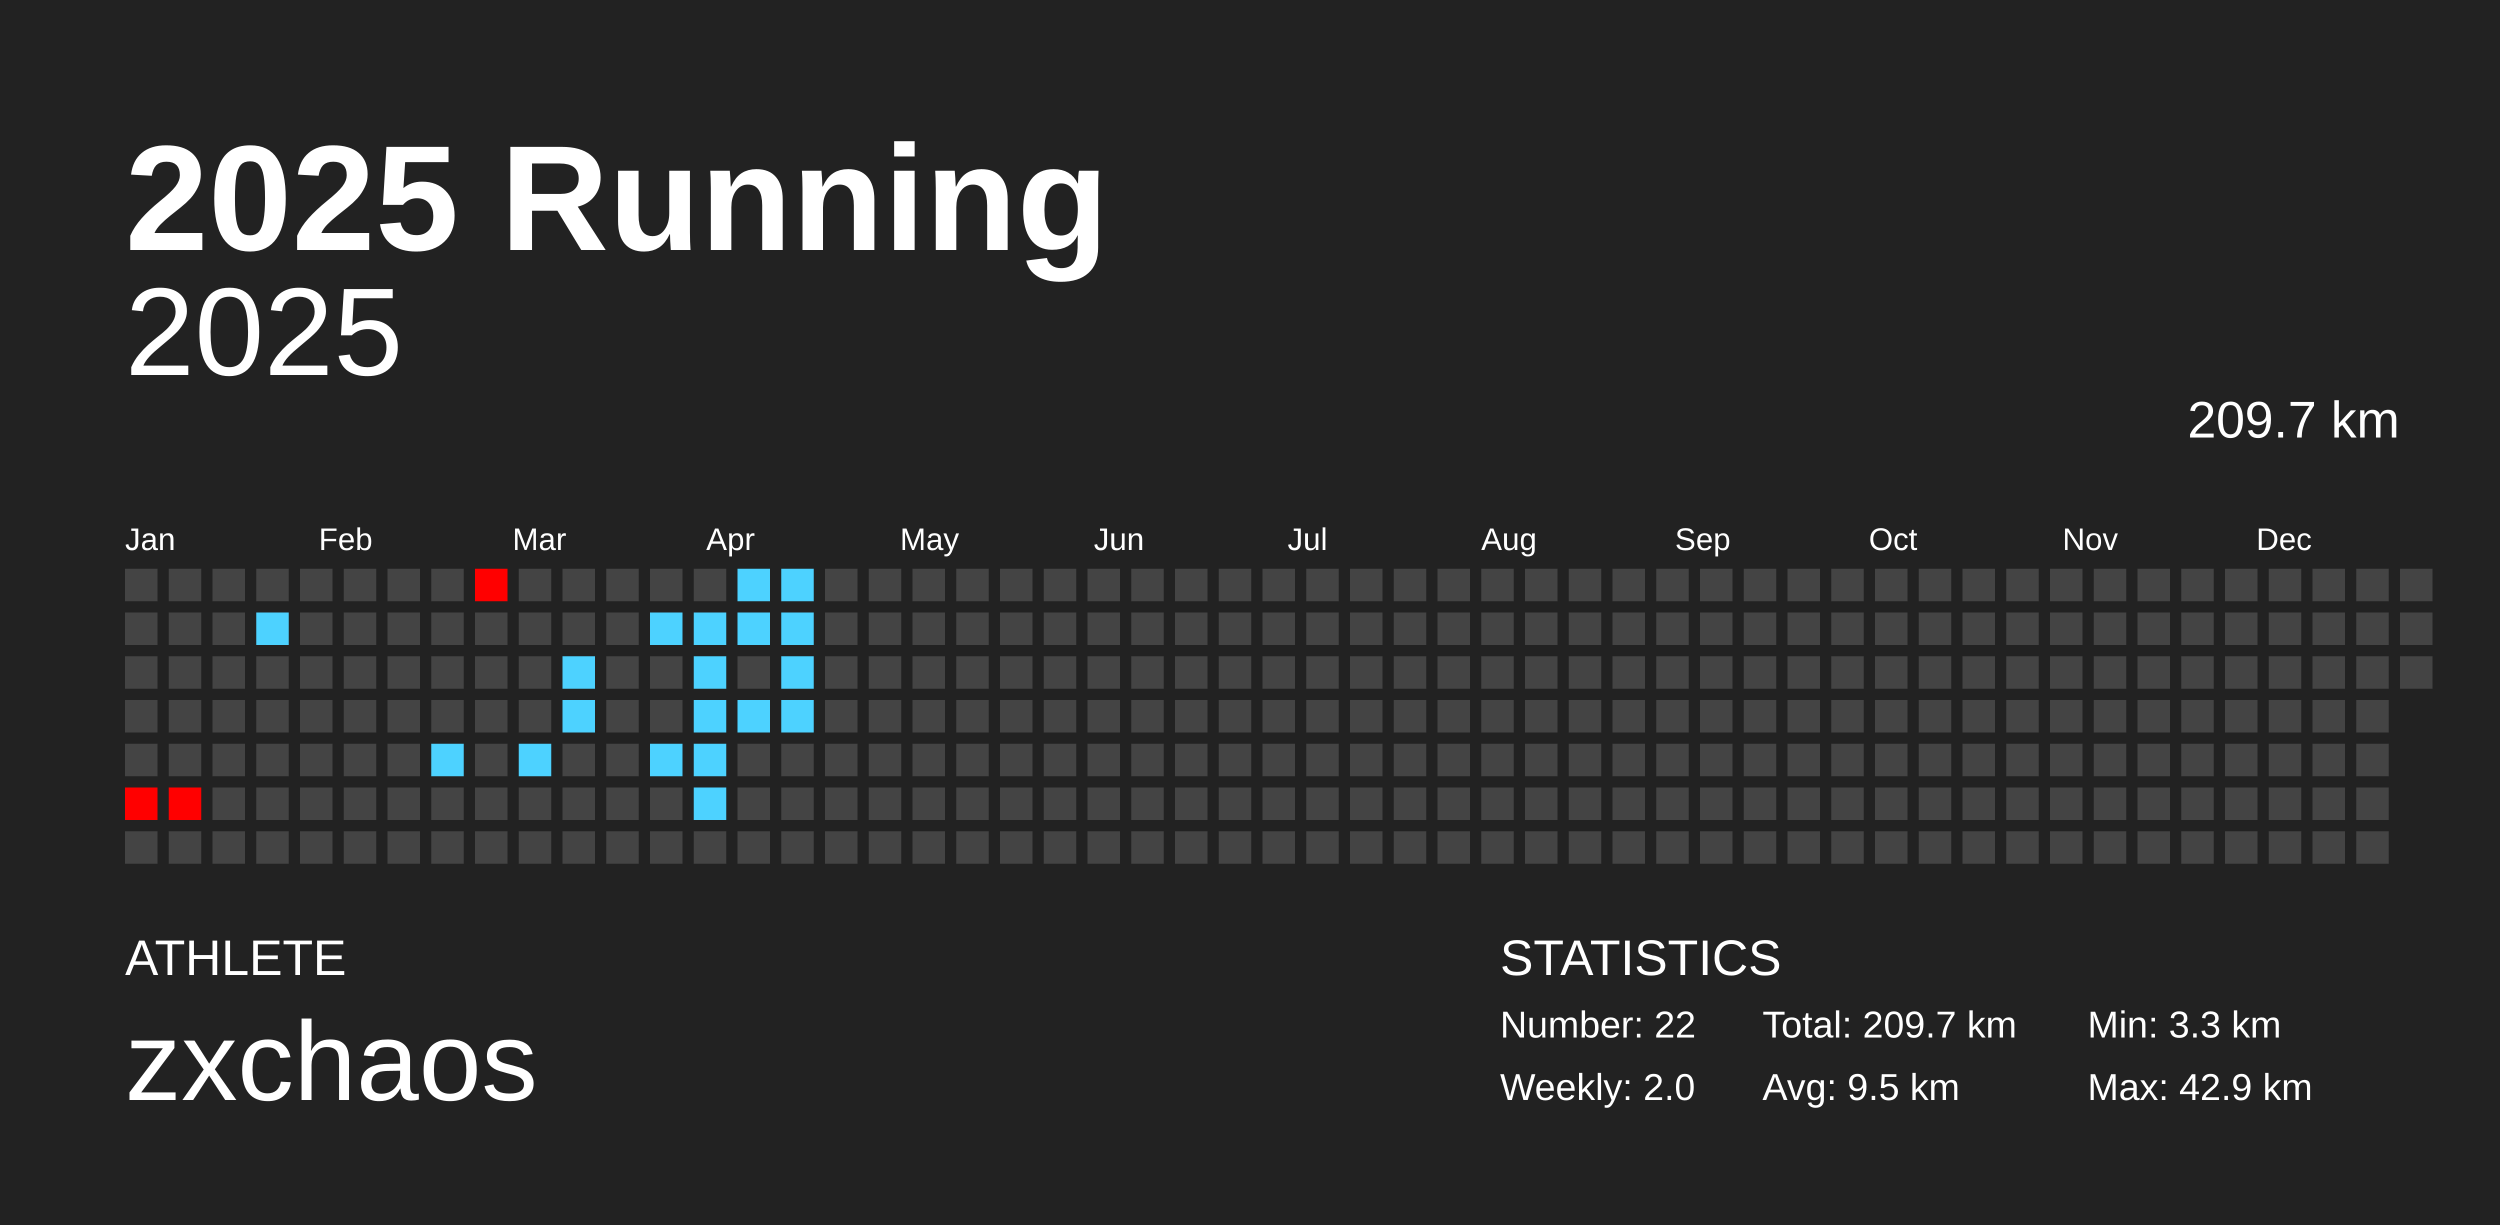
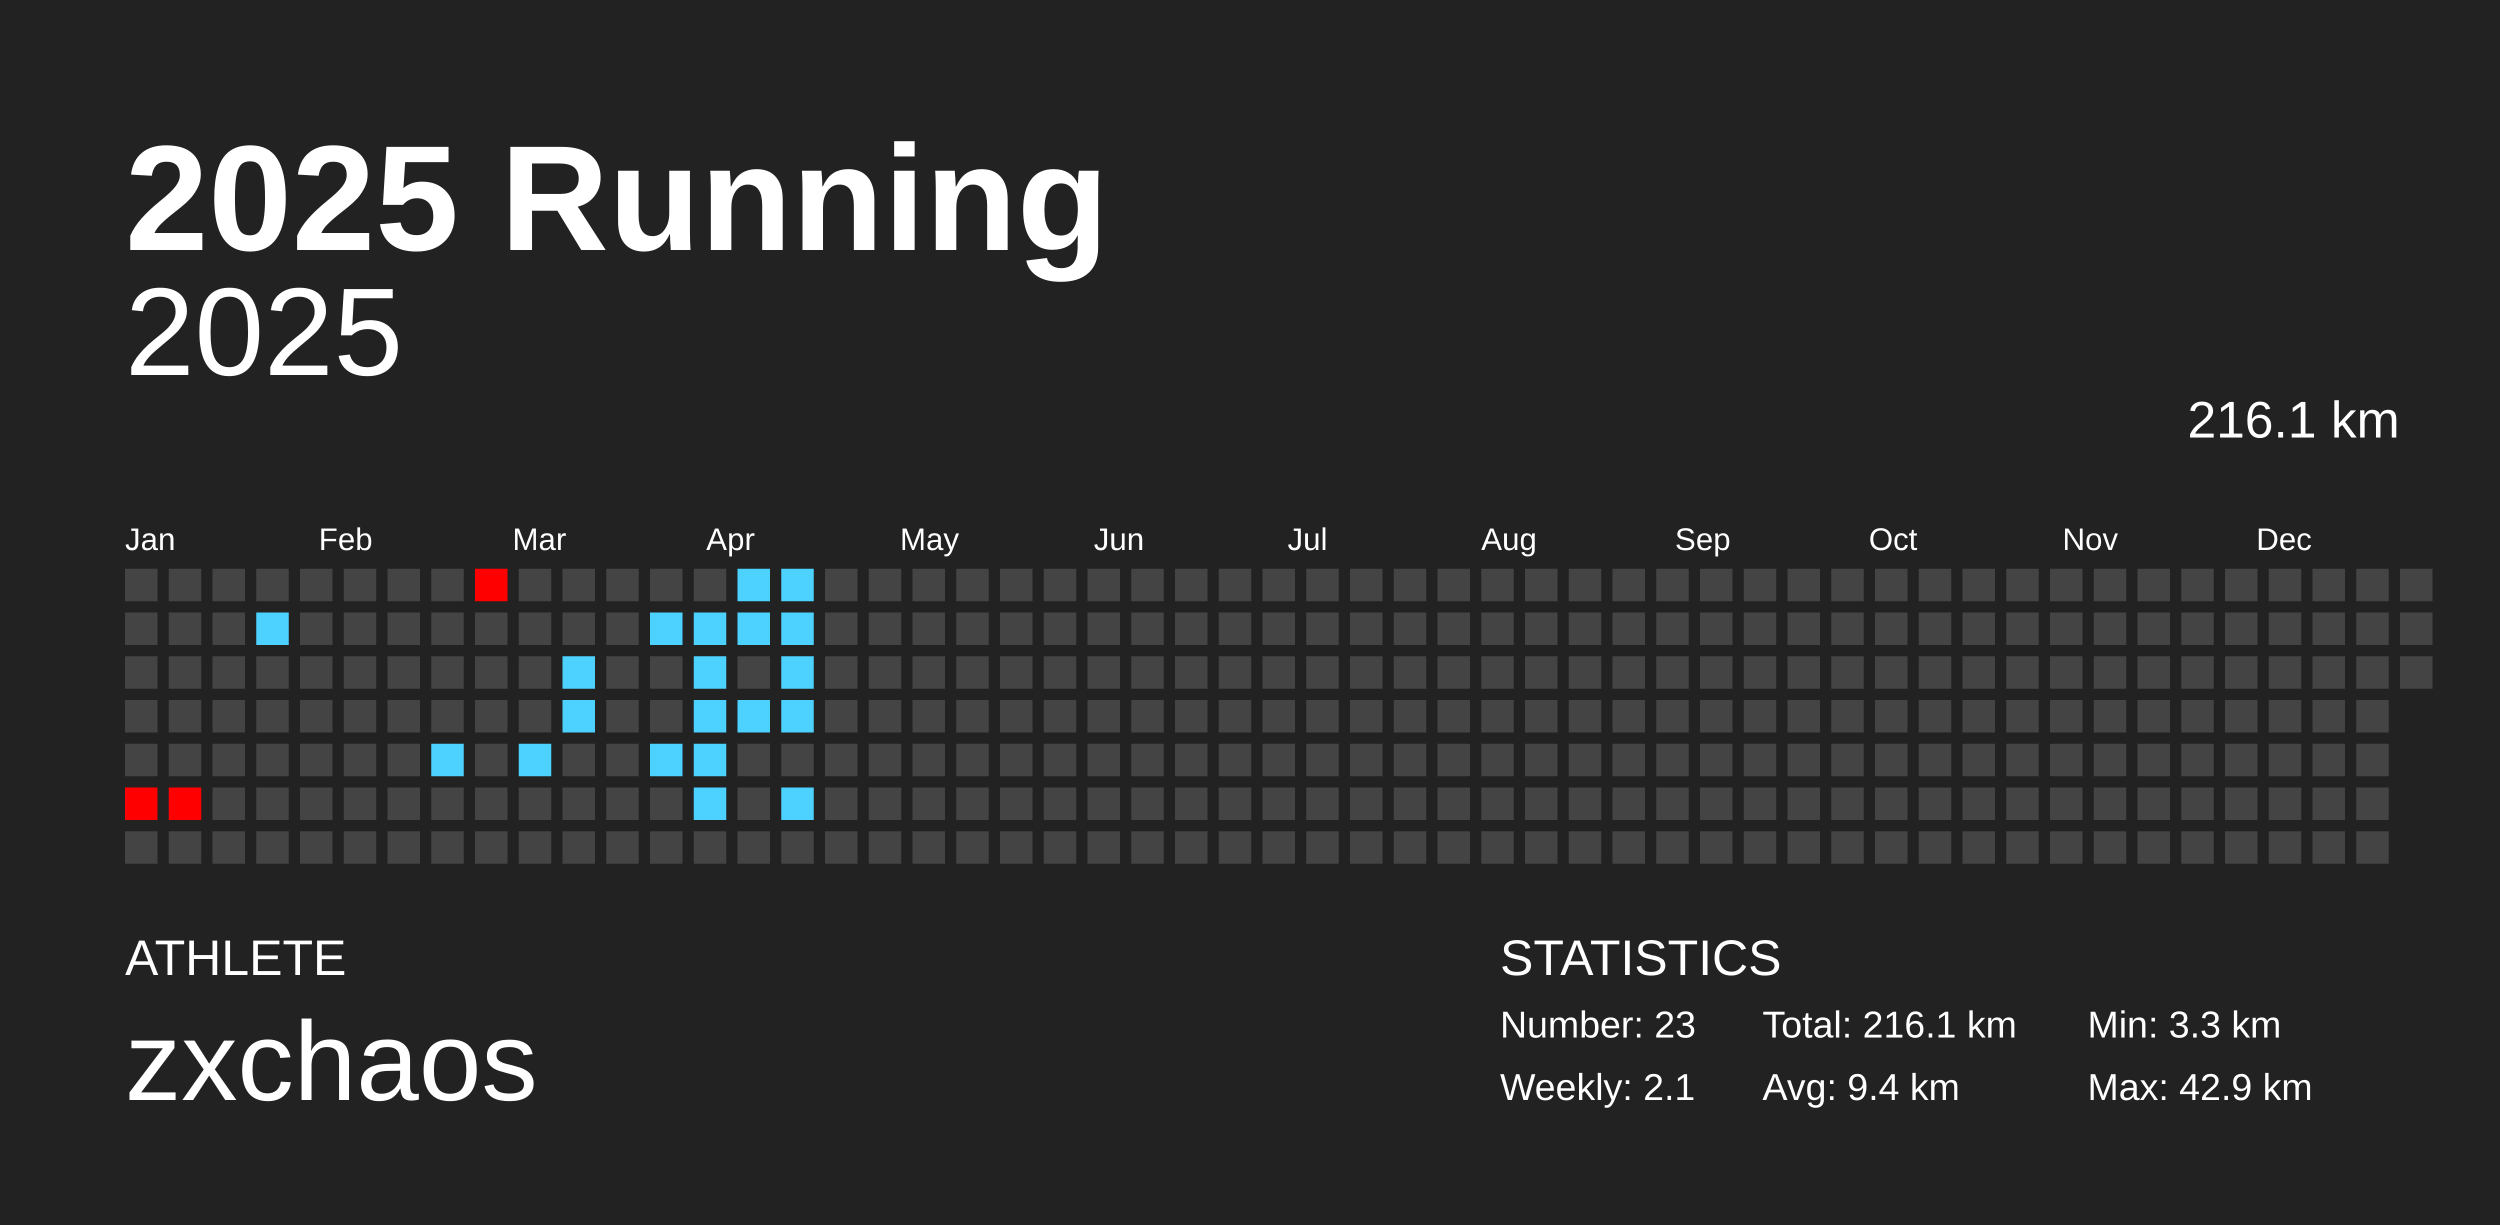
<svg xmlns="http://www.w3.org/2000/svg" baseProfile="full" height="98mm" version="1.1" viewBox="0,0,200,98" width="200mm">
  <defs />
  <rect fill="#222222" height="98" width="200" x="0" y="0" />
  <text fill="#FFFFFF" style="font-size:12px; font-family:Arial; font-weight:bold;" x="10" y="20">2025 Running</text>
  <text fill="#FFFFFF" style="font-size:4px; font-family:Arial" x="10" y="78">ATHLETE</text>
  <text fill="#FFFFFF" style="font-size:9px; font-family:Arial" x="10" y="88">zxchaos</text>
  <text fill="#FFFFFF" style="font-size:4px; font-family:Arial" x="120" y="78">STATISTICS</text>
-   <text fill="#FFFFFF" style="font-size:3px; font-family:Arial" x="120" y="83">Number: 22</text>
-   <text fill="#FFFFFF" style="font-size:3px; font-family:Arial" x="120" y="88">Weekly: 2.0</text>
-   <text fill="#FFFFFF" style="font-size:3px; font-family:Arial" x="141" y="83">Total: 209.7 km</text>
-   <text fill="#FFFFFF" style="font-size:3px; font-family:Arial" x="141" y="88">Avg: 9.5 km</text>
+   <text fill="#FFFFFF" style="font-size:3px; font-family:Arial" x="120" y="83">Number: 23</text>
+   <text fill="#FFFFFF" style="font-size:3px; font-family:Arial" x="120" y="88">Weekly: 2.1</text>
+   <text fill="#FFFFFF" style="font-size:3px; font-family:Arial" x="141" y="83">Total: 216.1 km</text>
+   <text fill="#FFFFFF" style="font-size:3px; font-family:Arial" x="141" y="88">Avg: 9.4 km</text>
  <text fill="#FFFFFF" style="font-size:3px; font-family:Arial" x="167" y="83">Min: 3.3 km</text>
  <text fill="#FFFFFF" style="font-size:3px; font-family:Arial" x="167" y="88">Max: 42.9 km</text>
  <text alignment-baseline="hanging" fill="#FFFFFF" style="font-size:10.0px; font-family:Arial;" x="10" y="30">2025</text>
-   <text alignment-baseline="hanging" fill="#FFFFFF" style="font-size:4.125px; font-family:Arial;" x="175" y="35">209.7 km</text>
+   <text alignment-baseline="hanging" fill="#FFFFFF" style="font-size:4.125px; font-family:Arial;" x="175" y="35">216.1 km</text>
  <text fill="#FFFFFF" style="font-size:2.5px; font-family:Arial" x="10.0" y="44">Jan</text>
  <text fill="#FFFFFF" style="font-size:2.5px; font-family:Arial" x="25.5" y="44">Feb</text>
  <text fill="#FFFFFF" style="font-size:2.5px; font-family:Arial" x="41.0" y="44">Mar</text>
  <text fill="#FFFFFF" style="font-size:2.5px; font-family:Arial" x="56.5" y="44">Apr</text>
  <text fill="#FFFFFF" style="font-size:2.5px; font-family:Arial" x="72.0" y="44">May</text>
  <text fill="#FFFFFF" style="font-size:2.5px; font-family:Arial" x="87.5" y="44">Jun</text>
  <text fill="#FFFFFF" style="font-size:2.5px; font-family:Arial" x="103.0" y="44">Jul</text>
  <text fill="#FFFFFF" style="font-size:2.5px; font-family:Arial" x="118.5" y="44">Aug</text>
  <text fill="#FFFFFF" style="font-size:2.5px; font-family:Arial" x="134.0" y="44">Sep</text>
  <text fill="#FFFFFF" style="font-size:2.5px; font-family:Arial" x="149.5" y="44">Oct</text>
  <text fill="#FFFFFF" style="font-size:2.5px; font-family:Arial" x="165.0" y="44">Nov</text>
  <text fill="#FFFFFF" style="font-size:2.5px; font-family:Arial" x="180.5" y="44">Dec</text>
  <rect fill="#444444" height="2.6" width="2.6" x="10.0" y="45.5" />
  <rect fill="#444444" height="2.6" width="2.6" x="10.0" y="49.0" />
  <rect fill="#444444" height="2.6" width="2.6" x="10.0" y="52.5" />
  <rect fill="#444444" height="2.6" width="2.6" x="10.0" y="56.0" />
  <rect fill="#444444" height="2.6" width="2.6" x="10.0" y="59.5" />
  <rect fill="red" height="2.6" width="2.6" x="10.0" y="63.0" />
  <rect fill="#444444" height="2.6" width="2.6" x="10.0" y="66.5" />
  <rect fill="#444444" height="2.6" width="2.6" x="13.5" y="45.5" />
  <rect fill="#444444" height="2.6" width="2.6" x="13.5" y="49.0" />
  <rect fill="#444444" height="2.6" width="2.6" x="13.5" y="52.5" />
  <rect fill="#444444" height="2.6" width="2.6" x="13.5" y="56.0" />
  <rect fill="#444444" height="2.6" width="2.6" x="13.5" y="59.5" />
  <rect fill="red" height="2.6" width="2.6" x="13.5" y="63.0" />
  <rect fill="#444444" height="2.6" width="2.6" x="13.5" y="66.5" />
  <rect fill="#444444" height="2.6" width="2.6" x="17.0" y="45.5" />
  <rect fill="#444444" height="2.6" width="2.6" x="17.0" y="49.0" />
  <rect fill="#444444" height="2.6" width="2.6" x="17.0" y="52.5" />
  <rect fill="#444444" height="2.6" width="2.6" x="17.0" y="56.0" />
  <rect fill="#444444" height="2.6" width="2.6" x="17.0" y="59.5" />
  <rect fill="#444444" height="2.6" width="2.6" x="17.0" y="63.0" />
  <rect fill="#444444" height="2.6" width="2.6" x="17.0" y="66.5" />
  <rect fill="#444444" height="2.6" width="2.6" x="20.5" y="45.5" />
  <rect fill="#4dd2ff" height="2.6" width="2.6" x="20.5" y="49.0" />
  <rect fill="#444444" height="2.6" width="2.6" x="20.5" y="52.5" />
  <rect fill="#444444" height="2.6" width="2.6" x="20.5" y="56.0" />
  <rect fill="#444444" height="2.6" width="2.6" x="20.5" y="59.5" />
  <rect fill="#444444" height="2.6" width="2.6" x="20.5" y="63.0" />
  <rect fill="#444444" height="2.6" width="2.6" x="20.5" y="66.5" />
  <rect fill="#444444" height="2.6" width="2.6" x="24.0" y="45.5" />
  <rect fill="#444444" height="2.6" width="2.6" x="24.0" y="49.0" />
  <rect fill="#444444" height="2.6" width="2.6" x="24.0" y="52.5" />
  <rect fill="#444444" height="2.6" width="2.6" x="24.0" y="56.0" />
  <rect fill="#444444" height="2.6" width="2.6" x="24.0" y="59.5" />
  <rect fill="#444444" height="2.6" width="2.6" x="24.0" y="63.0" />
  <rect fill="#444444" height="2.6" width="2.6" x="24.0" y="66.5" />
  <rect fill="#444444" height="2.6" width="2.6" x="27.5" y="45.5" />
  <rect fill="#444444" height="2.6" width="2.6" x="27.5" y="49.0" />
  <rect fill="#444444" height="2.6" width="2.6" x="27.5" y="52.5" />
  <rect fill="#444444" height="2.6" width="2.6" x="27.5" y="56.0" />
  <rect fill="#444444" height="2.6" width="2.6" x="27.5" y="59.5" />
  <rect fill="#444444" height="2.6" width="2.6" x="27.5" y="63.0" />
  <rect fill="#444444" height="2.6" width="2.6" x="27.5" y="66.5" />
  <rect fill="#444444" height="2.6" width="2.6" x="31.0" y="45.5" />
  <rect fill="#444444" height="2.6" width="2.6" x="31.0" y="49.0" />
  <rect fill="#444444" height="2.6" width="2.6" x="31.0" y="52.5" />
  <rect fill="#444444" height="2.6" width="2.6" x="31.0" y="56.0" />
  <rect fill="#444444" height="2.6" width="2.6" x="31.0" y="59.5" />
  <rect fill="#444444" height="2.6" width="2.6" x="31.0" y="63.0" />
  <rect fill="#444444" height="2.6" width="2.6" x="31.0" y="66.5" />
  <rect fill="#444444" height="2.6" width="2.6" x="34.5" y="45.5" />
  <rect fill="#444444" height="2.6" width="2.6" x="34.5" y="49.0" />
  <rect fill="#444444" height="2.6" width="2.6" x="34.5" y="52.5" />
  <rect fill="#444444" height="2.6" width="2.6" x="34.5" y="56.0" />
  <rect fill="#4dd2ff" height="2.6" width="2.6" x="34.5" y="59.5" />
  <rect fill="#444444" height="2.6" width="2.6" x="34.5" y="63.0" />
  <rect fill="#444444" height="2.6" width="2.6" x="34.5" y="66.5" />
  <rect fill="red" height="2.6" width="2.6" x="38.0" y="45.5" />
  <rect fill="#444444" height="2.6" width="2.6" x="38.0" y="49.0" />
  <rect fill="#444444" height="2.6" width="2.6" x="38.0" y="52.5" />
  <rect fill="#444444" height="2.6" width="2.6" x="38.0" y="56.0" />
  <rect fill="#444444" height="2.6" width="2.6" x="38.0" y="59.5" />
  <rect fill="#444444" height="2.6" width="2.6" x="38.0" y="63.0" />
  <rect fill="#444444" height="2.6" width="2.6" x="38.0" y="66.5" />
  <rect fill="#444444" height="2.6" width="2.6" x="41.5" y="45.5" />
  <rect fill="#444444" height="2.6" width="2.6" x="41.5" y="49.0" />
  <rect fill="#444444" height="2.6" width="2.6" x="41.5" y="52.5" />
  <rect fill="#444444" height="2.6" width="2.6" x="41.5" y="56.0" />
  <rect fill="#4dd2ff" height="2.6" width="2.6" x="41.5" y="59.5" />
  <rect fill="#444444" height="2.6" width="2.6" x="41.5" y="63.0" />
  <rect fill="#444444" height="2.6" width="2.6" x="41.5" y="66.5" />
  <rect fill="#444444" height="2.6" width="2.6" x="45.0" y="45.5" />
  <rect fill="#444444" height="2.6" width="2.6" x="45.0" y="49.0" />
  <rect fill="#4dd2ff" height="2.6" width="2.6" x="45.0" y="52.5" />
  <rect fill="#4dd2ff" height="2.6" width="2.6" x="45.0" y="56.0" />
  <rect fill="#444444" height="2.6" width="2.6" x="45.0" y="59.5" />
  <rect fill="#444444" height="2.6" width="2.6" x="45.0" y="63.0" />
  <rect fill="#444444" height="2.6" width="2.6" x="45.0" y="66.5" />
  <rect fill="#444444" height="2.6" width="2.6" x="48.5" y="45.5" />
  <rect fill="#444444" height="2.6" width="2.6" x="48.5" y="49.0" />
  <rect fill="#444444" height="2.6" width="2.6" x="48.5" y="52.5" />
  <rect fill="#444444" height="2.6" width="2.6" x="48.5" y="56.0" />
  <rect fill="#444444" height="2.6" width="2.6" x="48.5" y="59.5" />
  <rect fill="#444444" height="2.6" width="2.6" x="48.5" y="63.0" />
  <rect fill="#444444" height="2.6" width="2.6" x="48.5" y="66.5" />
  <rect fill="#444444" height="2.6" width="2.6" x="52.0" y="45.5" />
  <rect fill="#4dd2ff" height="2.6" width="2.6" x="52.0" y="49.0" />
  <rect fill="#444444" height="2.6" width="2.6" x="52.0" y="52.5" />
  <rect fill="#444444" height="2.6" width="2.6" x="52.0" y="56.0" />
  <rect fill="#4dd2ff" height="2.6" width="2.6" x="52.0" y="59.5" />
  <rect fill="#444444" height="2.6" width="2.6" x="52.0" y="63.0" />
  <rect fill="#444444" height="2.6" width="2.6" x="52.0" y="66.5" />
  <rect fill="#444444" height="2.6" width="2.6" x="55.5" y="45.5" />
  <rect fill="#4dd2ff" height="2.6" width="2.6" x="55.5" y="49.0" />
  <rect fill="#4dd2ff" height="2.6" width="2.6" x="55.5" y="52.5" />
  <rect fill="#4dd2ff" height="2.6" width="2.6" x="55.5" y="56.0" />
  <rect fill="#4dd2ff" height="2.6" width="2.6" x="55.5" y="59.5" />
  <rect fill="#4dd2ff" height="2.6" width="2.6" x="55.5" y="63.0" />
  <rect fill="#444444" height="2.6" width="2.6" x="55.5" y="66.5" />
  <rect fill="#4dd2ff" height="2.6" width="2.6" x="59.0" y="45.5" />
  <rect fill="#4dd2ff" height="2.6" width="2.6" x="59.0" y="49.0" />
  <rect fill="#444444" height="2.6" width="2.6" x="59.0" y="52.5" />
  <rect fill="#4dd2ff" height="2.6" width="2.6" x="59.0" y="56.0" />
  <rect fill="#444444" height="2.6" width="2.6" x="59.0" y="59.5" />
  <rect fill="#444444" height="2.6" width="2.6" x="59.0" y="63.0" />
  <rect fill="#444444" height="2.6" width="2.6" x="59.0" y="66.5" />
  <rect fill="#4dd2ff" height="2.6" width="2.6" x="62.5" y="45.5" />
  <rect fill="#4dd2ff" height="2.6" width="2.6" x="62.5" y="49.0" />
  <rect fill="#4dd2ff" height="2.6" width="2.6" x="62.5" y="52.5" />
  <rect fill="#4dd2ff" height="2.6" width="2.6" x="62.5" y="56.0" />
  <rect fill="#444444" height="2.6" width="2.6" x="62.5" y="59.5" />
-   <rect fill="#444444" height="2.6" width="2.6" x="62.5" y="63.0" />
+   <rect fill="#4dd2ff" height="2.6" width="2.6" x="62.5" y="63.0" />
  <rect fill="#444444" height="2.6" width="2.6" x="62.5" y="66.5" />
  <rect fill="#444444" height="2.6" width="2.6" x="66.0" y="45.5" />
  <rect fill="#444444" height="2.6" width="2.6" x="66.0" y="49.0" />
  <rect fill="#444444" height="2.6" width="2.6" x="66.0" y="52.5" />
  <rect fill="#444444" height="2.6" width="2.6" x="66.0" y="56.0" />
  <rect fill="#444444" height="2.6" width="2.6" x="66.0" y="59.5" />
  <rect fill="#444444" height="2.6" width="2.6" x="66.0" y="63.0" />
  <rect fill="#444444" height="2.6" width="2.6" x="66.0" y="66.5" />
  <rect fill="#444444" height="2.6" width="2.6" x="69.5" y="45.5" />
  <rect fill="#444444" height="2.6" width="2.6" x="69.5" y="49.0" />
  <rect fill="#444444" height="2.6" width="2.6" x="69.5" y="52.5" />
  <rect fill="#444444" height="2.6" width="2.6" x="69.5" y="56.0" />
  <rect fill="#444444" height="2.6" width="2.6" x="69.5" y="59.5" />
  <rect fill="#444444" height="2.6" width="2.6" x="69.5" y="63.0" />
  <rect fill="#444444" height="2.6" width="2.6" x="69.5" y="66.5" />
  <rect fill="#444444" height="2.6" width="2.6" x="73.0" y="45.5" />
  <rect fill="#444444" height="2.6" width="2.6" x="73.0" y="49.0" />
  <rect fill="#444444" height="2.6" width="2.6" x="73.0" y="52.5" />
  <rect fill="#444444" height="2.6" width="2.6" x="73.0" y="56.0" />
  <rect fill="#444444" height="2.6" width="2.6" x="73.0" y="59.5" />
  <rect fill="#444444" height="2.6" width="2.6" x="73.0" y="63.0" />
  <rect fill="#444444" height="2.6" width="2.6" x="73.0" y="66.5" />
  <rect fill="#444444" height="2.6" width="2.6" x="76.5" y="45.5" />
  <rect fill="#444444" height="2.6" width="2.6" x="76.5" y="49.0" />
  <rect fill="#444444" height="2.6" width="2.6" x="76.5" y="52.5" />
  <rect fill="#444444" height="2.6" width="2.6" x="76.5" y="56.0" />
  <rect fill="#444444" height="2.6" width="2.6" x="76.5" y="59.5" />
  <rect fill="#444444" height="2.6" width="2.6" x="76.5" y="63.0" />
  <rect fill="#444444" height="2.6" width="2.6" x="76.5" y="66.5" />
  <rect fill="#444444" height="2.6" width="2.6" x="80.0" y="45.5" />
  <rect fill="#444444" height="2.6" width="2.6" x="80.0" y="49.0" />
  <rect fill="#444444" height="2.6" width="2.6" x="80.0" y="52.5" />
  <rect fill="#444444" height="2.6" width="2.6" x="80.0" y="56.0" />
  <rect fill="#444444" height="2.6" width="2.6" x="80.0" y="59.5" />
  <rect fill="#444444" height="2.6" width="2.6" x="80.0" y="63.0" />
  <rect fill="#444444" height="2.6" width="2.6" x="80.0" y="66.5" />
  <rect fill="#444444" height="2.6" width="2.6" x="83.5" y="45.5" />
  <rect fill="#444444" height="2.6" width="2.6" x="83.5" y="49.0" />
  <rect fill="#444444" height="2.6" width="2.6" x="83.5" y="52.5" />
  <rect fill="#444444" height="2.6" width="2.6" x="83.5" y="56.0" />
  <rect fill="#444444" height="2.6" width="2.6" x="83.5" y="59.5" />
  <rect fill="#444444" height="2.6" width="2.6" x="83.5" y="63.0" />
  <rect fill="#444444" height="2.6" width="2.6" x="83.5" y="66.5" />
  <rect fill="#444444" height="2.6" width="2.6" x="87.0" y="45.5" />
  <rect fill="#444444" height="2.6" width="2.6" x="87.0" y="49.0" />
  <rect fill="#444444" height="2.6" width="2.6" x="87.0" y="52.5" />
  <rect fill="#444444" height="2.6" width="2.6" x="87.0" y="56.0" />
  <rect fill="#444444" height="2.6" width="2.6" x="87.0" y="59.5" />
  <rect fill="#444444" height="2.6" width="2.6" x="87.0" y="63.0" />
  <rect fill="#444444" height="2.6" width="2.6" x="87.0" y="66.5" />
  <rect fill="#444444" height="2.6" width="2.6" x="90.5" y="45.5" />
  <rect fill="#444444" height="2.6" width="2.6" x="90.5" y="49.0" />
  <rect fill="#444444" height="2.6" width="2.6" x="90.5" y="52.5" />
  <rect fill="#444444" height="2.6" width="2.6" x="90.5" y="56.0" />
  <rect fill="#444444" height="2.6" width="2.6" x="90.5" y="59.5" />
  <rect fill="#444444" height="2.6" width="2.6" x="90.5" y="63.0" />
  <rect fill="#444444" height="2.6" width="2.6" x="90.5" y="66.5" />
  <rect fill="#444444" height="2.6" width="2.6" x="94.0" y="45.5" />
  <rect fill="#444444" height="2.6" width="2.6" x="94.0" y="49.0" />
  <rect fill="#444444" height="2.6" width="2.6" x="94.0" y="52.5" />
  <rect fill="#444444" height="2.6" width="2.6" x="94.0" y="56.0" />
  <rect fill="#444444" height="2.6" width="2.6" x="94.0" y="59.5" />
  <rect fill="#444444" height="2.6" width="2.6" x="94.0" y="63.0" />
  <rect fill="#444444" height="2.6" width="2.6" x="94.0" y="66.5" />
  <rect fill="#444444" height="2.6" width="2.6" x="97.5" y="45.5" />
  <rect fill="#444444" height="2.6" width="2.6" x="97.5" y="49.0" />
  <rect fill="#444444" height="2.6" width="2.6" x="97.5" y="52.5" />
  <rect fill="#444444" height="2.6" width="2.6" x="97.5" y="56.0" />
  <rect fill="#444444" height="2.6" width="2.6" x="97.5" y="59.5" />
  <rect fill="#444444" height="2.6" width="2.6" x="97.5" y="63.0" />
  <rect fill="#444444" height="2.6" width="2.6" x="97.5" y="66.5" />
  <rect fill="#444444" height="2.6" width="2.6" x="101.0" y="45.5" />
  <rect fill="#444444" height="2.6" width="2.6" x="101.0" y="49.0" />
  <rect fill="#444444" height="2.6" width="2.6" x="101.0" y="52.5" />
  <rect fill="#444444" height="2.6" width="2.6" x="101.0" y="56.0" />
  <rect fill="#444444" height="2.6" width="2.6" x="101.0" y="59.5" />
  <rect fill="#444444" height="2.6" width="2.6" x="101.0" y="63.0" />
  <rect fill="#444444" height="2.6" width="2.6" x="101.0" y="66.5" />
  <rect fill="#444444" height="2.6" width="2.6" x="104.5" y="45.5" />
  <rect fill="#444444" height="2.6" width="2.6" x="104.5" y="49.0" />
  <rect fill="#444444" height="2.6" width="2.6" x="104.5" y="52.5" />
  <rect fill="#444444" height="2.6" width="2.6" x="104.5" y="56.0" />
  <rect fill="#444444" height="2.6" width="2.6" x="104.5" y="59.5" />
  <rect fill="#444444" height="2.6" width="2.6" x="104.5" y="63.0" />
  <rect fill="#444444" height="2.6" width="2.6" x="104.5" y="66.5" />
  <rect fill="#444444" height="2.6" width="2.6" x="108.0" y="45.5" />
  <rect fill="#444444" height="2.6" width="2.6" x="108.0" y="49.0" />
  <rect fill="#444444" height="2.6" width="2.6" x="108.0" y="52.5" />
  <rect fill="#444444" height="2.6" width="2.6" x="108.0" y="56.0" />
  <rect fill="#444444" height="2.6" width="2.6" x="108.0" y="59.5" />
  <rect fill="#444444" height="2.6" width="2.6" x="108.0" y="63.0" />
  <rect fill="#444444" height="2.6" width="2.6" x="108.0" y="66.5" />
  <rect fill="#444444" height="2.6" width="2.6" x="111.5" y="45.5" />
  <rect fill="#444444" height="2.6" width="2.6" x="111.5" y="49.0" />
  <rect fill="#444444" height="2.6" width="2.6" x="111.5" y="52.5" />
  <rect fill="#444444" height="2.6" width="2.6" x="111.5" y="56.0" />
  <rect fill="#444444" height="2.6" width="2.6" x="111.5" y="59.5" />
  <rect fill="#444444" height="2.6" width="2.6" x="111.5" y="63.0" />
  <rect fill="#444444" height="2.6" width="2.6" x="111.5" y="66.5" />
  <rect fill="#444444" height="2.6" width="2.6" x="115.0" y="45.5" />
  <rect fill="#444444" height="2.6" width="2.6" x="115.0" y="49.0" />
  <rect fill="#444444" height="2.6" width="2.6" x="115.0" y="52.5" />
  <rect fill="#444444" height="2.6" width="2.6" x="115.0" y="56.0" />
  <rect fill="#444444" height="2.6" width="2.6" x="115.0" y="59.5" />
  <rect fill="#444444" height="2.6" width="2.6" x="115.0" y="63.0" />
  <rect fill="#444444" height="2.6" width="2.6" x="115.0" y="66.5" />
  <rect fill="#444444" height="2.6" width="2.6" x="118.5" y="45.5" />
  <rect fill="#444444" height="2.6" width="2.6" x="118.5" y="49.0" />
  <rect fill="#444444" height="2.6" width="2.6" x="118.5" y="52.5" />
  <rect fill="#444444" height="2.6" width="2.6" x="118.5" y="56.0" />
  <rect fill="#444444" height="2.6" width="2.6" x="118.5" y="59.5" />
  <rect fill="#444444" height="2.6" width="2.6" x="118.5" y="63.0" />
  <rect fill="#444444" height="2.6" width="2.6" x="118.5" y="66.5" />
  <rect fill="#444444" height="2.6" width="2.6" x="122.0" y="45.5" />
  <rect fill="#444444" height="2.6" width="2.6" x="122.0" y="49.0" />
  <rect fill="#444444" height="2.6" width="2.6" x="122.0" y="52.5" />
  <rect fill="#444444" height="2.6" width="2.6" x="122.0" y="56.0" />
  <rect fill="#444444" height="2.6" width="2.6" x="122.0" y="59.5" />
  <rect fill="#444444" height="2.6" width="2.6" x="122.0" y="63.0" />
  <rect fill="#444444" height="2.6" width="2.6" x="122.0" y="66.5" />
  <rect fill="#444444" height="2.6" width="2.6" x="125.5" y="45.5" />
  <rect fill="#444444" height="2.6" width="2.6" x="125.5" y="49.0" />
  <rect fill="#444444" height="2.6" width="2.6" x="125.5" y="52.5" />
  <rect fill="#444444" height="2.6" width="2.6" x="125.5" y="56.0" />
  <rect fill="#444444" height="2.6" width="2.6" x="125.5" y="59.5" />
  <rect fill="#444444" height="2.6" width="2.6" x="125.5" y="63.0" />
  <rect fill="#444444" height="2.6" width="2.6" x="125.5" y="66.5" />
  <rect fill="#444444" height="2.6" width="2.6" x="129.0" y="45.5" />
  <rect fill="#444444" height="2.6" width="2.6" x="129.0" y="49.0" />
  <rect fill="#444444" height="2.6" width="2.6" x="129.0" y="52.5" />
  <rect fill="#444444" height="2.6" width="2.6" x="129.0" y="56.0" />
  <rect fill="#444444" height="2.6" width="2.6" x="129.0" y="59.5" />
  <rect fill="#444444" height="2.6" width="2.6" x="129.0" y="63.0" />
  <rect fill="#444444" height="2.6" width="2.6" x="129.0" y="66.5" />
  <rect fill="#444444" height="2.6" width="2.6" x="132.5" y="45.5" />
  <rect fill="#444444" height="2.6" width="2.6" x="132.5" y="49.0" />
  <rect fill="#444444" height="2.6" width="2.6" x="132.5" y="52.5" />
  <rect fill="#444444" height="2.6" width="2.6" x="132.5" y="56.0" />
  <rect fill="#444444" height="2.6" width="2.6" x="132.5" y="59.5" />
  <rect fill="#444444" height="2.6" width="2.6" x="132.5" y="63.0" />
  <rect fill="#444444" height="2.6" width="2.6" x="132.5" y="66.5" />
  <rect fill="#444444" height="2.6" width="2.6" x="136.0" y="45.5" />
  <rect fill="#444444" height="2.6" width="2.6" x="136.0" y="49.0" />
  <rect fill="#444444" height="2.6" width="2.6" x="136.0" y="52.5" />
  <rect fill="#444444" height="2.6" width="2.6" x="136.0" y="56.0" />
  <rect fill="#444444" height="2.6" width="2.6" x="136.0" y="59.5" />
  <rect fill="#444444" height="2.6" width="2.6" x="136.0" y="63.0" />
  <rect fill="#444444" height="2.6" width="2.6" x="136.0" y="66.5" />
  <rect fill="#444444" height="2.6" width="2.6" x="139.5" y="45.5" />
  <rect fill="#444444" height="2.6" width="2.6" x="139.5" y="49.0" />
  <rect fill="#444444" height="2.6" width="2.6" x="139.5" y="52.5" />
  <rect fill="#444444" height="2.6" width="2.6" x="139.5" y="56.0" />
  <rect fill="#444444" height="2.6" width="2.6" x="139.5" y="59.5" />
  <rect fill="#444444" height="2.6" width="2.6" x="139.5" y="63.0" />
  <rect fill="#444444" height="2.6" width="2.6" x="139.5" y="66.5" />
  <rect fill="#444444" height="2.6" width="2.6" x="143.0" y="45.5" />
  <rect fill="#444444" height="2.6" width="2.6" x="143.0" y="49.0" />
  <rect fill="#444444" height="2.6" width="2.6" x="143.0" y="52.5" />
  <rect fill="#444444" height="2.6" width="2.6" x="143.0" y="56.0" />
  <rect fill="#444444" height="2.6" width="2.6" x="143.0" y="59.5" />
  <rect fill="#444444" height="2.6" width="2.6" x="143.0" y="63.0" />
  <rect fill="#444444" height="2.6" width="2.6" x="143.0" y="66.5" />
  <rect fill="#444444" height="2.6" width="2.6" x="146.5" y="45.5" />
  <rect fill="#444444" height="2.6" width="2.6" x="146.5" y="49.0" />
  <rect fill="#444444" height="2.6" width="2.6" x="146.5" y="52.5" />
  <rect fill="#444444" height="2.6" width="2.6" x="146.5" y="56.0" />
  <rect fill="#444444" height="2.6" width="2.6" x="146.5" y="59.5" />
  <rect fill="#444444" height="2.6" width="2.6" x="146.5" y="63.0" />
  <rect fill="#444444" height="2.6" width="2.6" x="146.5" y="66.5" />
  <rect fill="#444444" height="2.6" width="2.6" x="150.0" y="45.5" />
  <rect fill="#444444" height="2.6" width="2.6" x="150.0" y="49.0" />
  <rect fill="#444444" height="2.6" width="2.6" x="150.0" y="52.5" />
  <rect fill="#444444" height="2.6" width="2.6" x="150.0" y="56.0" />
  <rect fill="#444444" height="2.6" width="2.6" x="150.0" y="59.5" />
  <rect fill="#444444" height="2.6" width="2.6" x="150.0" y="63.0" />
  <rect fill="#444444" height="2.6" width="2.6" x="150.0" y="66.5" />
  <rect fill="#444444" height="2.6" width="2.6" x="153.5" y="45.5" />
  <rect fill="#444444" height="2.6" width="2.6" x="153.5" y="49.0" />
  <rect fill="#444444" height="2.6" width="2.6" x="153.5" y="52.5" />
  <rect fill="#444444" height="2.6" width="2.6" x="153.5" y="56.0" />
  <rect fill="#444444" height="2.6" width="2.6" x="153.5" y="59.5" />
  <rect fill="#444444" height="2.6" width="2.6" x="153.5" y="63.0" />
  <rect fill="#444444" height="2.6" width="2.6" x="153.5" y="66.5" />
  <rect fill="#444444" height="2.6" width="2.6" x="157.0" y="45.5" />
  <rect fill="#444444" height="2.6" width="2.6" x="157.0" y="49.0" />
  <rect fill="#444444" height="2.6" width="2.6" x="157.0" y="52.5" />
  <rect fill="#444444" height="2.6" width="2.6" x="157.0" y="56.0" />
  <rect fill="#444444" height="2.6" width="2.6" x="157.0" y="59.5" />
  <rect fill="#444444" height="2.6" width="2.6" x="157.0" y="63.0" />
  <rect fill="#444444" height="2.6" width="2.6" x="157.0" y="66.5" />
  <rect fill="#444444" height="2.6" width="2.6" x="160.5" y="45.5" />
  <rect fill="#444444" height="2.6" width="2.6" x="160.5" y="49.0" />
  <rect fill="#444444" height="2.6" width="2.6" x="160.5" y="52.5" />
  <rect fill="#444444" height="2.6" width="2.6" x="160.5" y="56.0" />
  <rect fill="#444444" height="2.6" width="2.6" x="160.5" y="59.5" />
  <rect fill="#444444" height="2.6" width="2.6" x="160.5" y="63.0" />
  <rect fill="#444444" height="2.6" width="2.6" x="160.5" y="66.5" />
  <rect fill="#444444" height="2.6" width="2.6" x="164.0" y="45.5" />
  <rect fill="#444444" height="2.6" width="2.6" x="164.0" y="49.0" />
  <rect fill="#444444" height="2.6" width="2.6" x="164.0" y="52.5" />
  <rect fill="#444444" height="2.6" width="2.6" x="164.0" y="56.0" />
  <rect fill="#444444" height="2.6" width="2.6" x="164.0" y="59.5" />
  <rect fill="#444444" height="2.6" width="2.6" x="164.0" y="63.0" />
  <rect fill="#444444" height="2.6" width="2.6" x="164.0" y="66.5" />
  <rect fill="#444444" height="2.6" width="2.6" x="167.5" y="45.5" />
  <rect fill="#444444" height="2.6" width="2.6" x="167.5" y="49.0" />
  <rect fill="#444444" height="2.6" width="2.6" x="167.5" y="52.5" />
  <rect fill="#444444" height="2.6" width="2.6" x="167.5" y="56.0" />
  <rect fill="#444444" height="2.6" width="2.6" x="167.5" y="59.5" />
  <rect fill="#444444" height="2.6" width="2.6" x="167.5" y="63.0" />
  <rect fill="#444444" height="2.6" width="2.6" x="167.5" y="66.5" />
  <rect fill="#444444" height="2.6" width="2.6" x="171.0" y="45.5" />
  <rect fill="#444444" height="2.6" width="2.6" x="171.0" y="49.0" />
  <rect fill="#444444" height="2.6" width="2.6" x="171.0" y="52.5" />
  <rect fill="#444444" height="2.6" width="2.6" x="171.0" y="56.0" />
  <rect fill="#444444" height="2.6" width="2.6" x="171.0" y="59.5" />
  <rect fill="#444444" height="2.6" width="2.6" x="171.0" y="63.0" />
  <rect fill="#444444" height="2.6" width="2.6" x="171.0" y="66.5" />
  <rect fill="#444444" height="2.6" width="2.6" x="174.5" y="45.5" />
  <rect fill="#444444" height="2.6" width="2.6" x="174.5" y="49.0" />
  <rect fill="#444444" height="2.6" width="2.6" x="174.5" y="52.5" />
  <rect fill="#444444" height="2.6" width="2.6" x="174.5" y="56.0" />
  <rect fill="#444444" height="2.6" width="2.6" x="174.5" y="59.5" />
  <rect fill="#444444" height="2.6" width="2.6" x="174.5" y="63.0" />
  <rect fill="#444444" height="2.6" width="2.6" x="174.5" y="66.5" />
  <rect fill="#444444" height="2.6" width="2.6" x="178.0" y="45.5" />
  <rect fill="#444444" height="2.6" width="2.6" x="178.0" y="49.0" />
  <rect fill="#444444" height="2.6" width="2.6" x="178.0" y="52.5" />
  <rect fill="#444444" height="2.6" width="2.6" x="178.0" y="56.0" />
  <rect fill="#444444" height="2.6" width="2.6" x="178.0" y="59.5" />
  <rect fill="#444444" height="2.6" width="2.6" x="178.0" y="63.0" />
  <rect fill="#444444" height="2.6" width="2.6" x="178.0" y="66.5" />
  <rect fill="#444444" height="2.6" width="2.6" x="181.5" y="45.5" />
  <rect fill="#444444" height="2.6" width="2.6" x="181.5" y="49.0" />
  <rect fill="#444444" height="2.6" width="2.6" x="181.5" y="52.5" />
  <rect fill="#444444" height="2.6" width="2.6" x="181.5" y="56.0" />
  <rect fill="#444444" height="2.6" width="2.6" x="181.5" y="59.5" />
  <rect fill="#444444" height="2.6" width="2.6" x="181.5" y="63.0" />
  <rect fill="#444444" height="2.6" width="2.6" x="181.5" y="66.5" />
  <rect fill="#444444" height="2.6" width="2.6" x="185.0" y="45.5" />
  <rect fill="#444444" height="2.6" width="2.6" x="185.0" y="49.0" />
  <rect fill="#444444" height="2.6" width="2.6" x="185.0" y="52.5" />
  <rect fill="#444444" height="2.6" width="2.6" x="185.0" y="56.0" />
  <rect fill="#444444" height="2.6" width="2.6" x="185.0" y="59.5" />
  <rect fill="#444444" height="2.6" width="2.6" x="185.0" y="63.0" />
  <rect fill="#444444" height="2.6" width="2.6" x="185.0" y="66.5" />
  <rect fill="#444444" height="2.6" width="2.6" x="188.5" y="45.5" />
  <rect fill="#444444" height="2.6" width="2.6" x="188.5" y="49.0" />
  <rect fill="#444444" height="2.6" width="2.6" x="188.5" y="52.5" />
  <rect fill="#444444" height="2.6" width="2.6" x="188.5" y="56.0" />
  <rect fill="#444444" height="2.6" width="2.6" x="188.5" y="59.5" />
  <rect fill="#444444" height="2.6" width="2.6" x="188.5" y="63.0" />
  <rect fill="#444444" height="2.6" width="2.6" x="188.5" y="66.5" />
  <rect fill="#444444" height="2.6" width="2.6" x="192.0" y="45.5" />
  <rect fill="#444444" height="2.6" width="2.6" x="192.0" y="49.0" />
  <rect fill="#444444" height="2.6" width="2.6" x="192.0" y="52.5" />
</svg>
